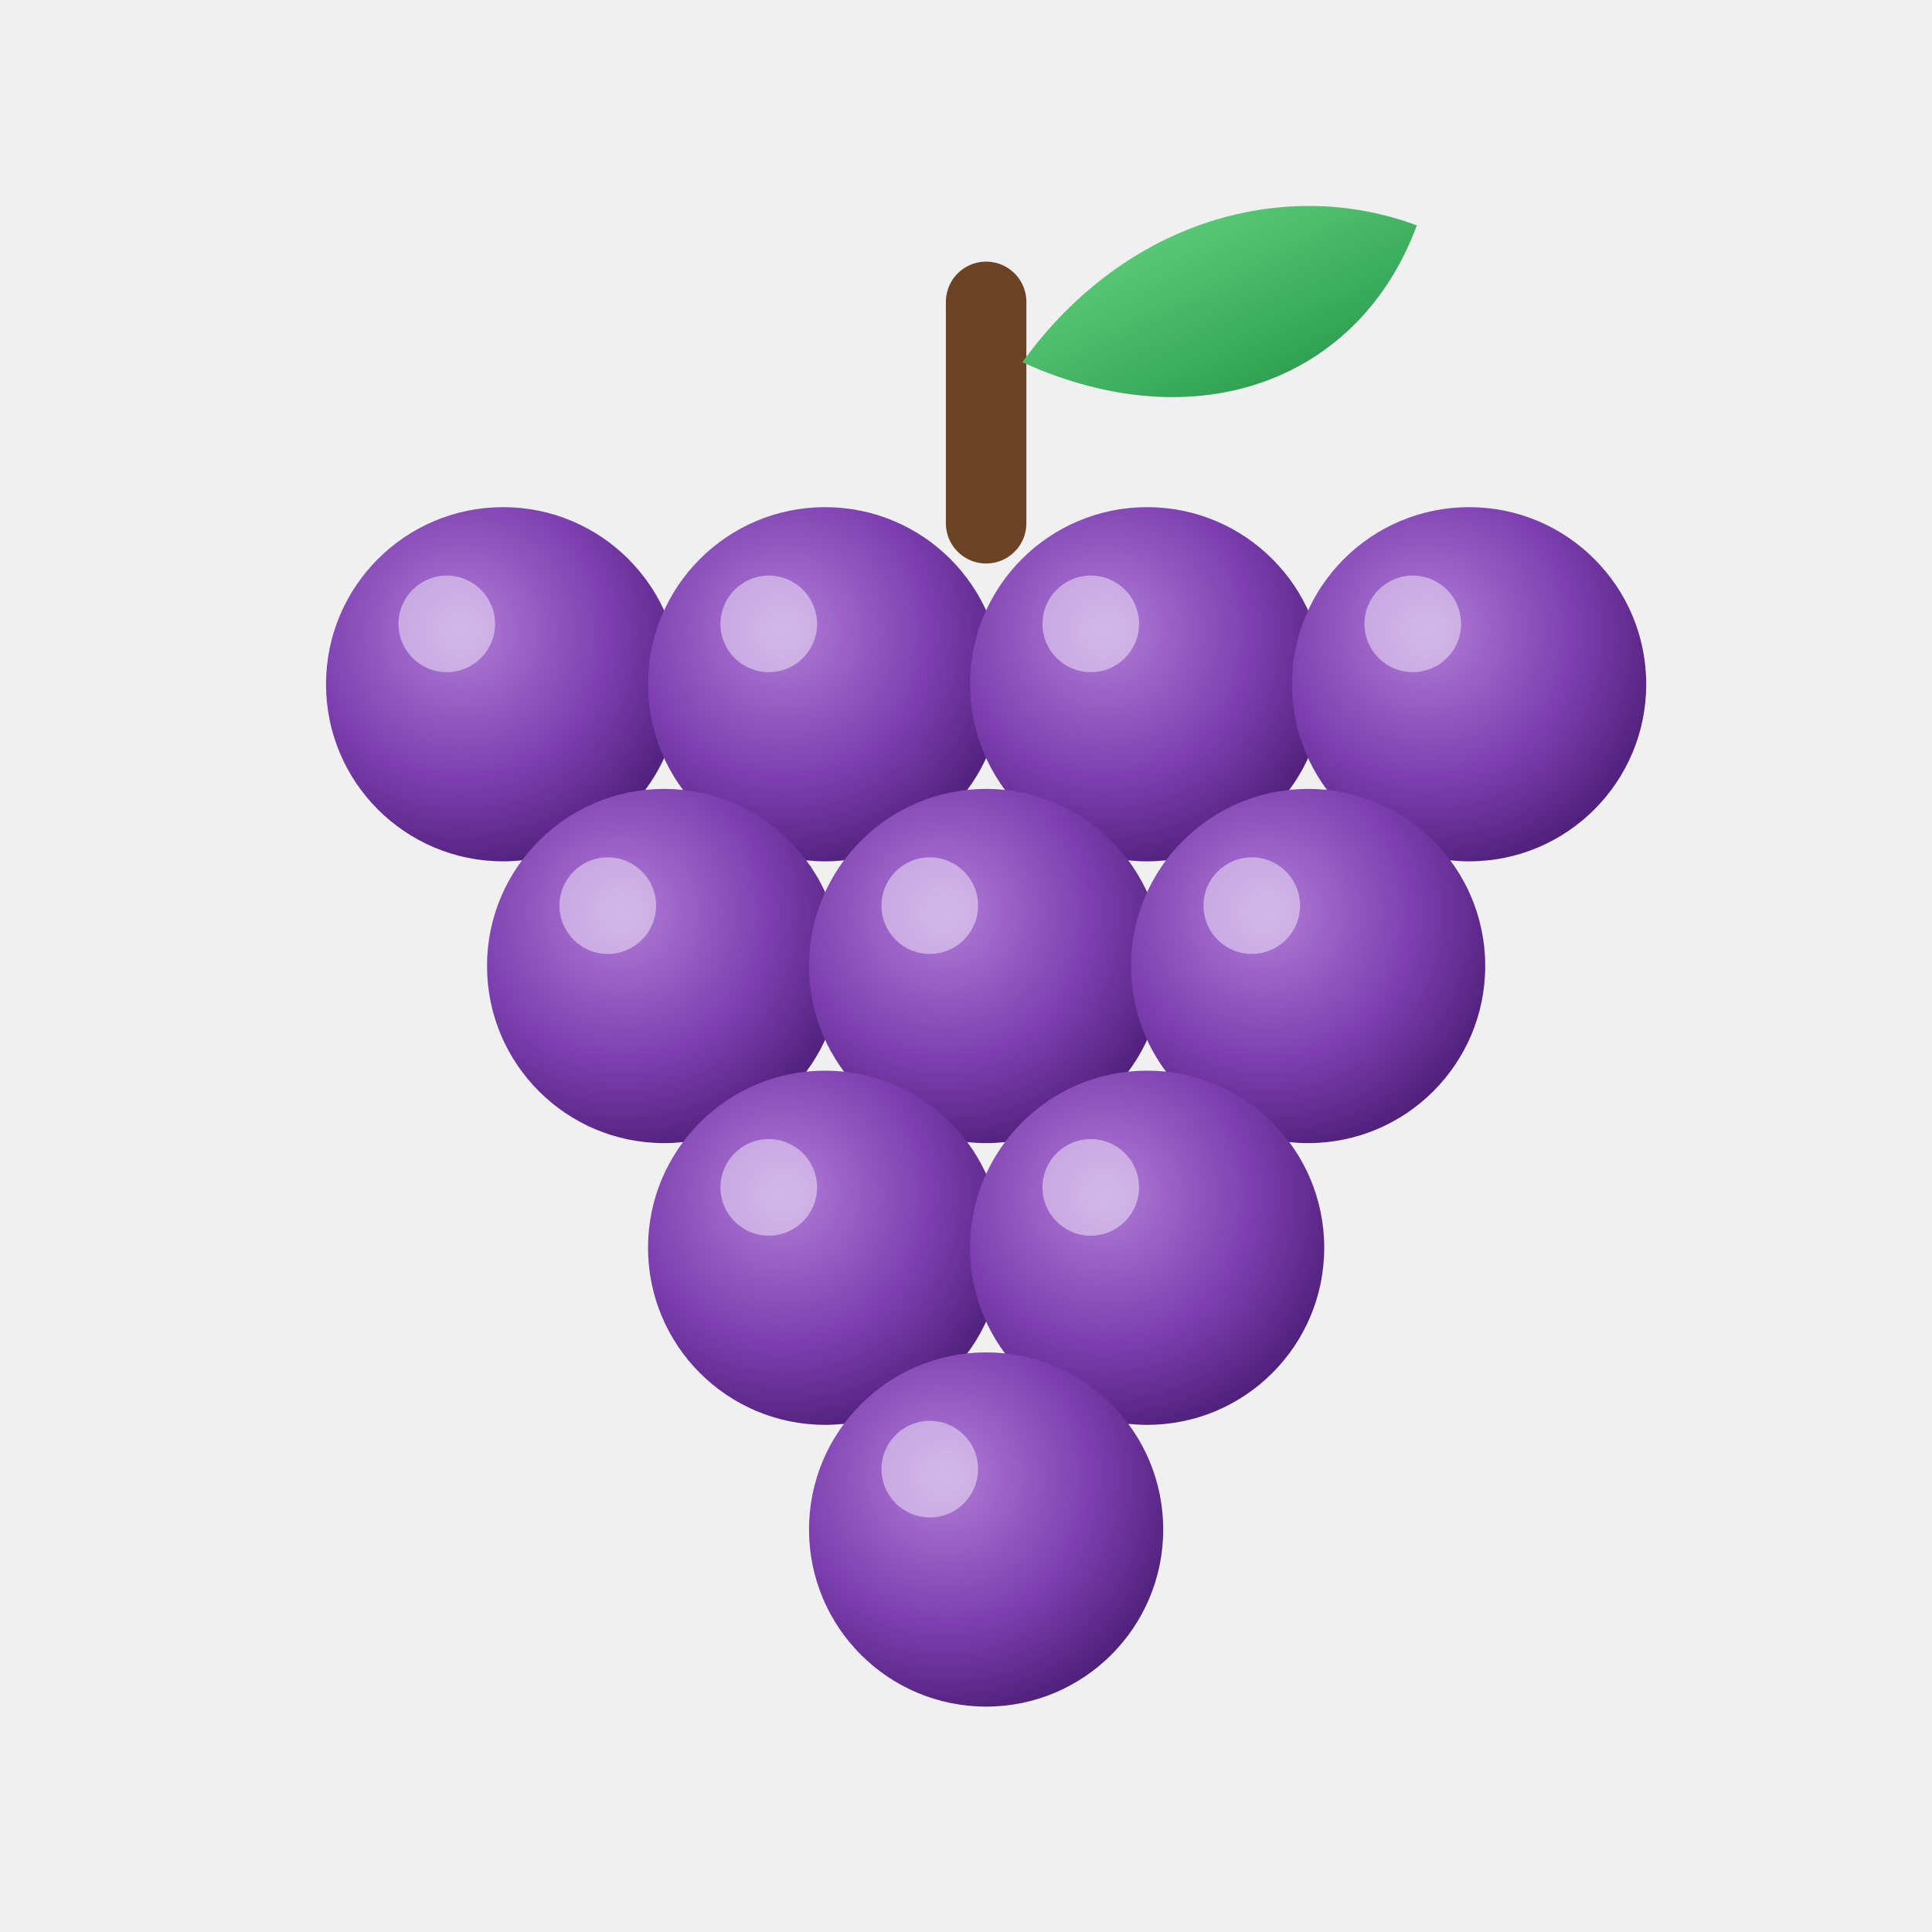
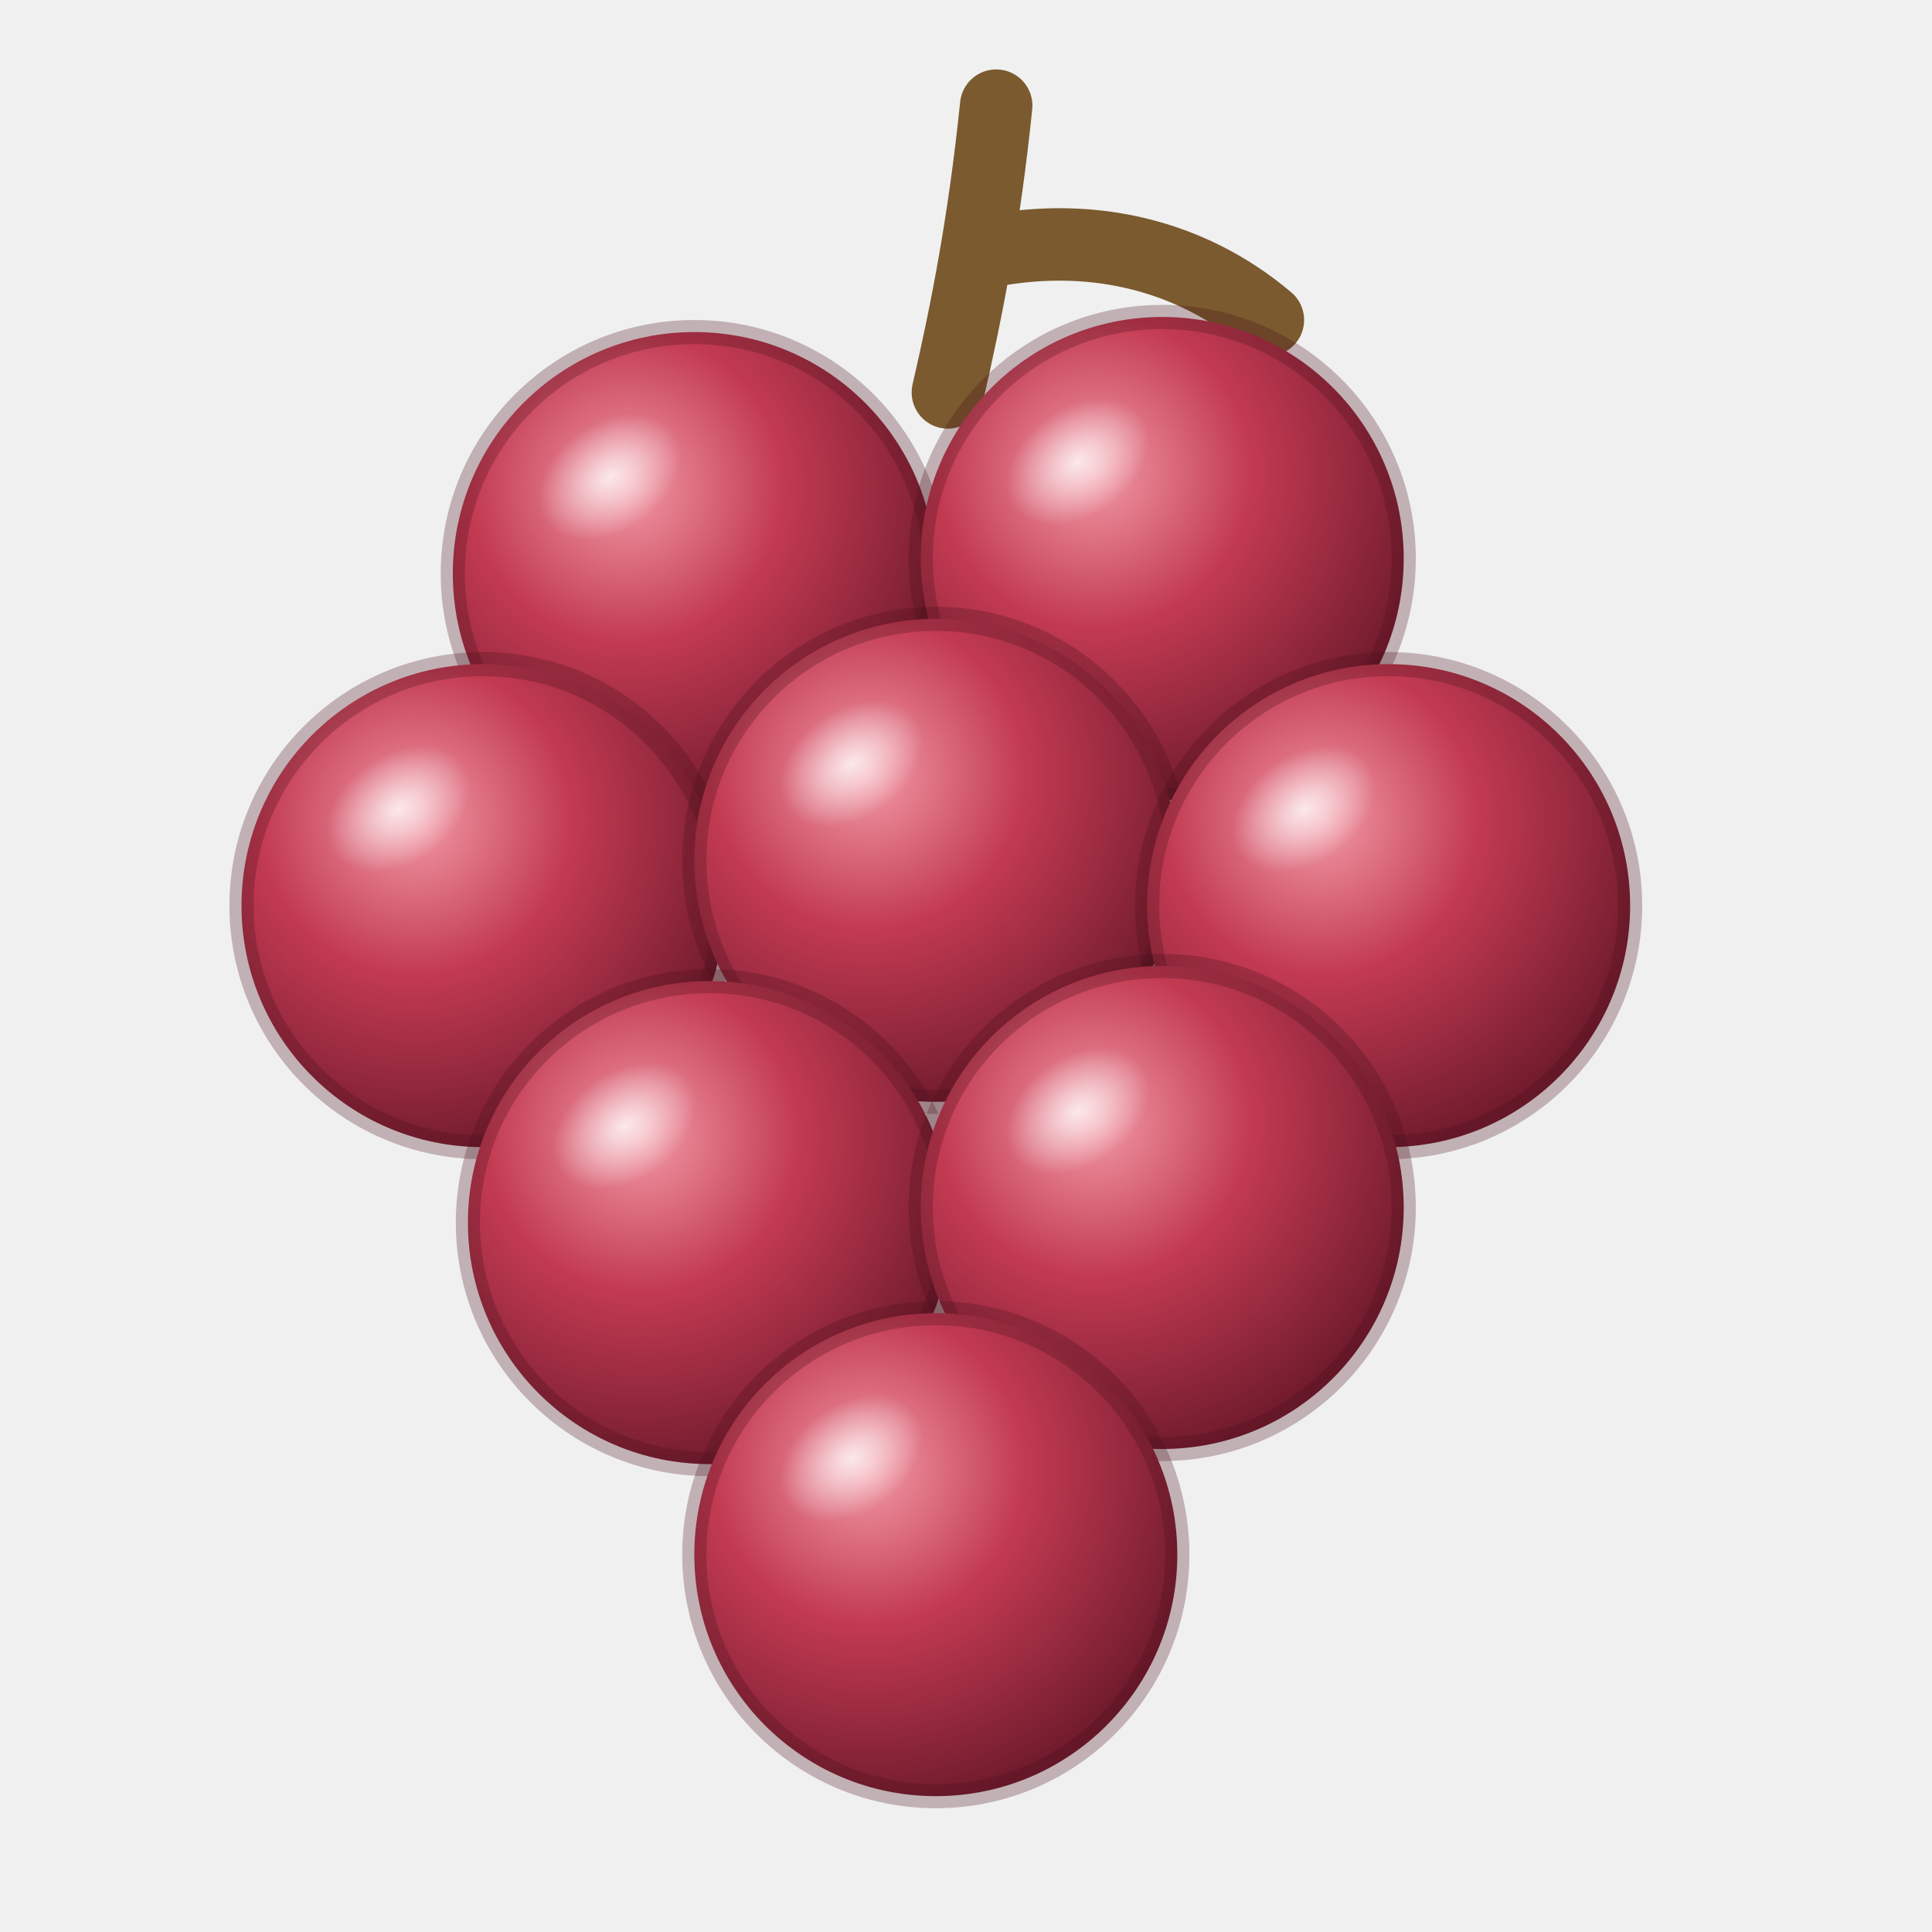
- <svg xmlns="http://www.w3.org/2000/svg" viewBox="0 0 48 48">
+ <svg xmlns="http://www.w3.org/2000/svg" viewBox="0 0 64 64">
  <defs>
-     <radialGradient id="g" cx=".38" cy=".35" r=".7">
-       <stop offset="0" stop-color="#B07CD8" />
-       <stop offset=".6" stop-color="#7D3FB0" />
-       <stop offset="1" stop-color="#4E1F7A" />
+     <radialGradient id="grano" cx=".36" cy=".32" r=".72">
+       <stop offset="0" stop-color="#F29AA6" />
+       <stop offset=".45" stop-color="#C23A52" />
+       <stop offset="1" stop-color="#6E1A2C" />
    </radialGradient>
-     <linearGradient id="h" x1="0" y1="0" x2="1" y2="1">
-       <stop offset="0" stop-color="#6EDC86" />
-       <stop offset="1" stop-color="#1E8F45" />
-     </linearGradient>
+     <radialGradient id="brillo" cx=".5" cy=".5" r=".5">
+       <stop offset="0" stop-color="#FFFFFF" stop-opacity=".8" />
+       <stop offset="1" stop-color="#FFFFFF" stop-opacity="0" />
+     </radialGradient>
+     <g id="g">
+       <circle r="8" fill="url(#grano)" />
+       <circle r="8" fill="none" stroke="#4A0F1C" stroke-opacity=".28" stroke-width=".8" />
+       <ellipse cx="-2.8" cy="-3.2" rx="2.6" ry="1.8" transform="rotate(-35 -2.8 -3.2)" fill="url(#brillo)" />
+     </g>
  </defs>
-   <path d="M24.5 13V7.5" stroke="#6B4423" stroke-width="2" stroke-linecap="round" />
-   <path d="M25.4 9c2.6-3.6 6.6-4.6 9.8-3.4-1.4 3.8-5.4 5.4-9.8 3.4Z" fill="url(#h)" />
-   <circle cx="12.5" cy="17" r="4.4" fill="url(#g)" />
-   <circle cx="11.1" cy="15.5" r="1.2" fill="#fff" opacity=".45" />
-   <circle cx="20.5" cy="17" r="4.4" fill="url(#g)" />
-   <circle cx="19.1" cy="15.5" r="1.2" fill="#fff" opacity=".45" />
-   <circle cx="28.5" cy="17" r="4.4" fill="url(#g)" />
-   <circle cx="27.1" cy="15.5" r="1.2" fill="#fff" opacity=".45" />
-   <circle cx="36.5" cy="17" r="4.4" fill="url(#g)" />
-   <circle cx="35.1" cy="15.5" r="1.2" fill="#fff" opacity=".45" />
-   <circle cx="16.5" cy="24" r="4.4" fill="url(#g)" />
-   <circle cx="15.1" cy="22.5" r="1.2" fill="#fff" opacity=".45" />
-   <circle cx="24.5" cy="24" r="4.4" fill="url(#g)" />
-   <circle cx="23.1" cy="22.5" r="1.2" fill="#fff" opacity=".45" />
-   <circle cx="32.5" cy="24" r="4.4" fill="url(#g)" />
-   <circle cx="31.1" cy="22.5" r="1.2" fill="#fff" opacity=".45" />
-   <circle cx="20.5" cy="31" r="4.4" fill="url(#g)" />
-   <circle cx="19.1" cy="29.5" r="1.2" fill="#fff" opacity=".45" />
-   <circle cx="28.5" cy="31" r="4.4" fill="url(#g)" />
-   <circle cx="27.1" cy="29.5" r="1.2" fill="#fff" opacity=".45" />
-   <circle cx="24.5" cy="38" r="4.4" fill="url(#g)" />
-   <circle cx="23.1" cy="36.5" r="1.2" fill="#fff" opacity=".45" />
+   <path d="M33 3.5C32.6 7.4 32 10.4 31.4 13M32.4 8.4C36 7.6 39.4 8.4 42 10.6" fill="none" stroke="#7A5A2E" stroke-width="2.4" stroke-linecap="round" />
+   <use href="#g" x="23" y="19" />
+   <use href="#g" x="38.5" y="18.5" />
+   <use href="#g" x="16" y="30" />
+   <use href="#g" x="31" y="28.5" />
+   <use href="#g" x="46" y="30" />
+   <use href="#g" x="23.5" y="40.5" />
+   <use href="#g" x="38.5" y="40" />
+   <use href="#g" x="31" y="51.5" />
</svg>
